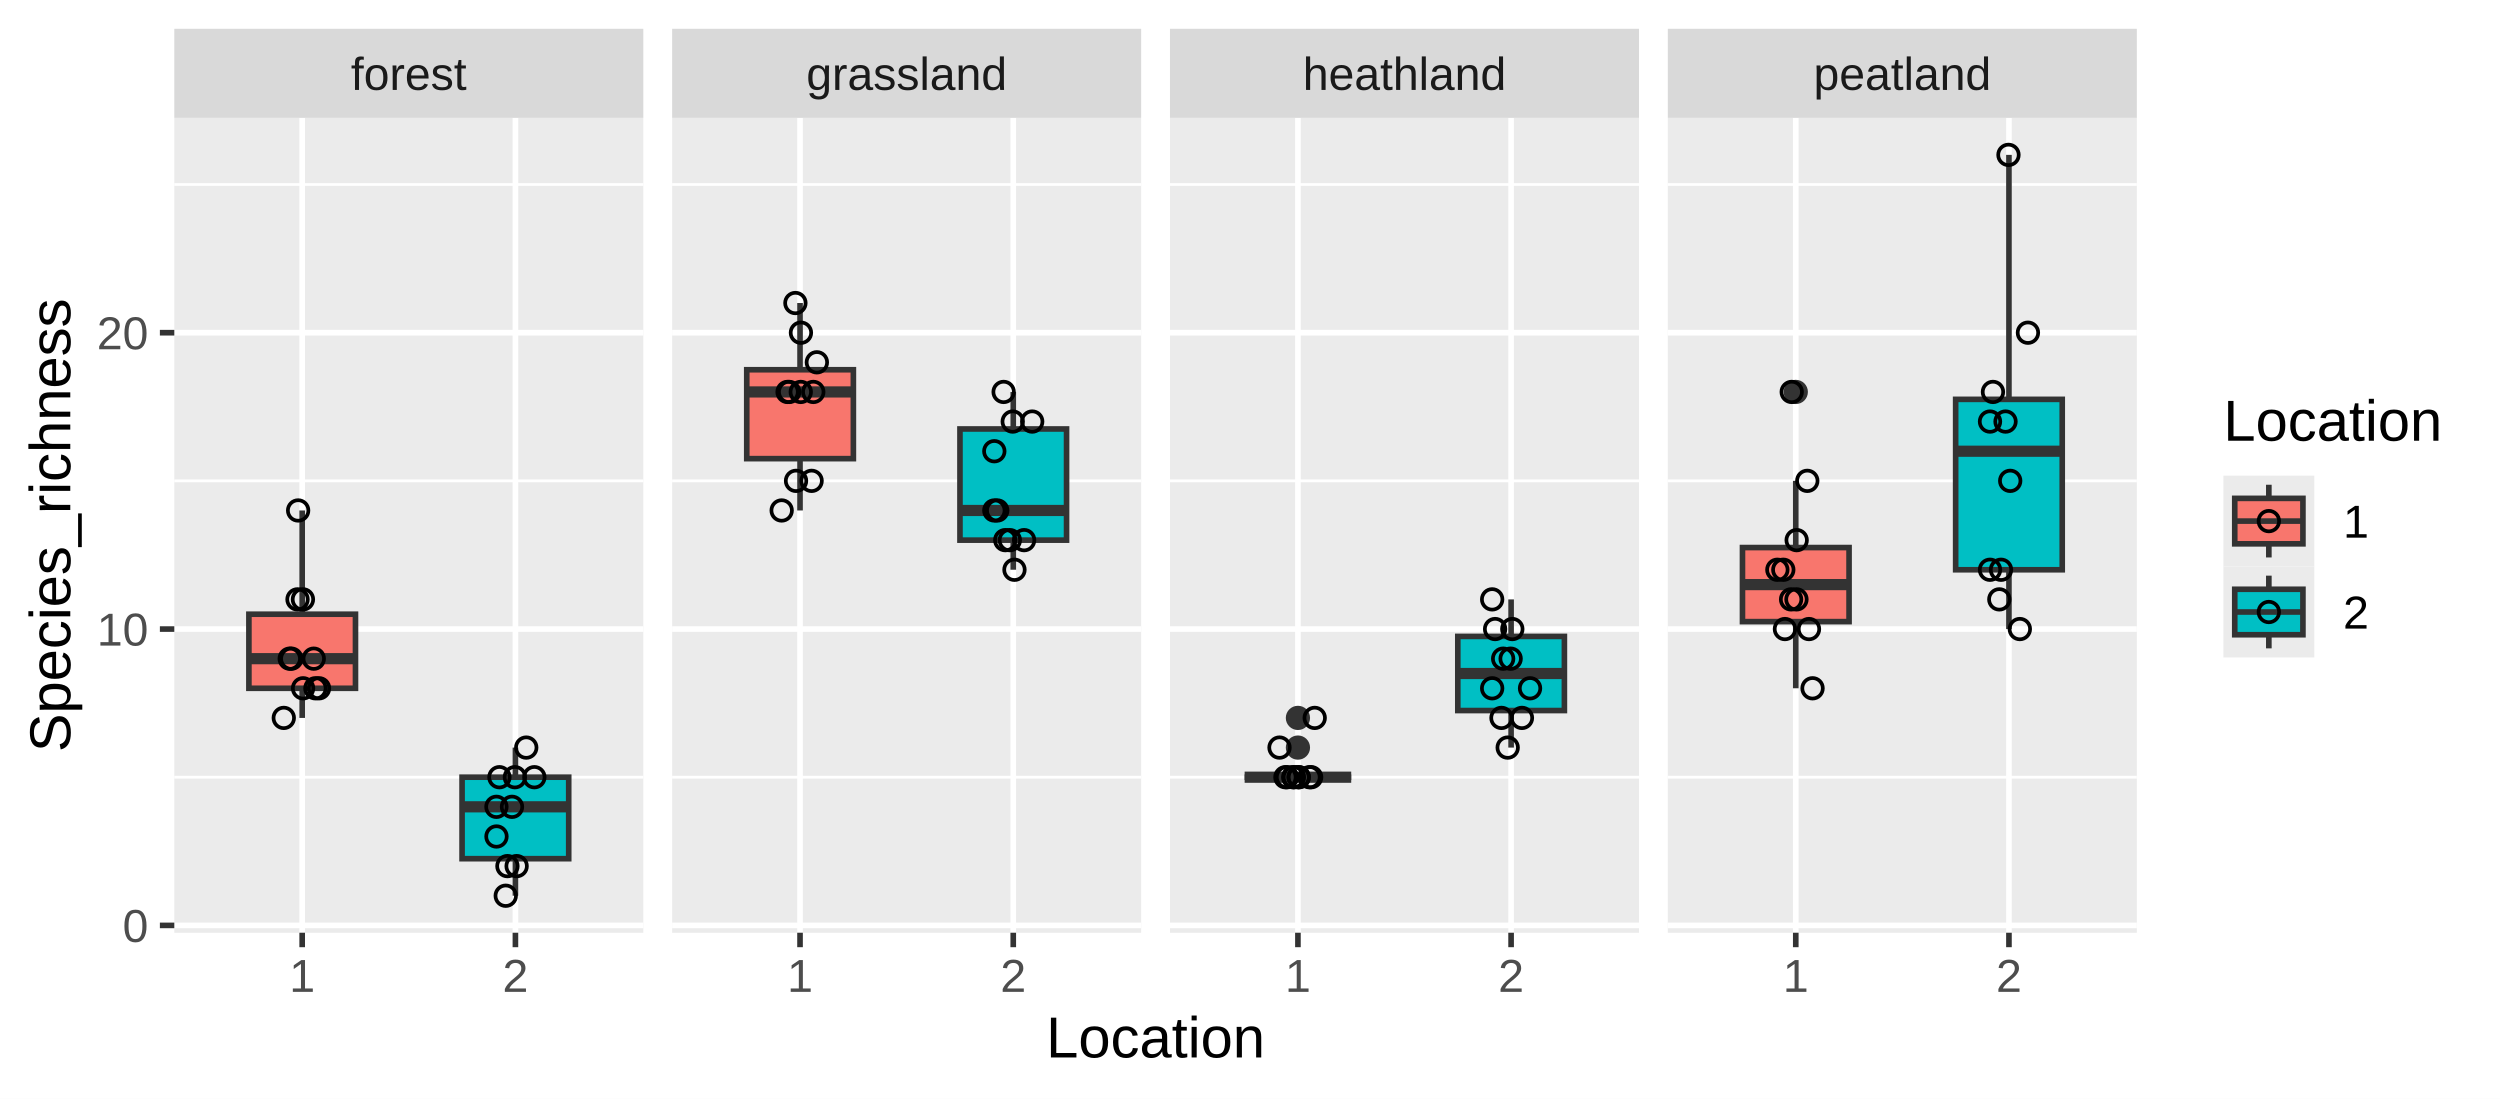
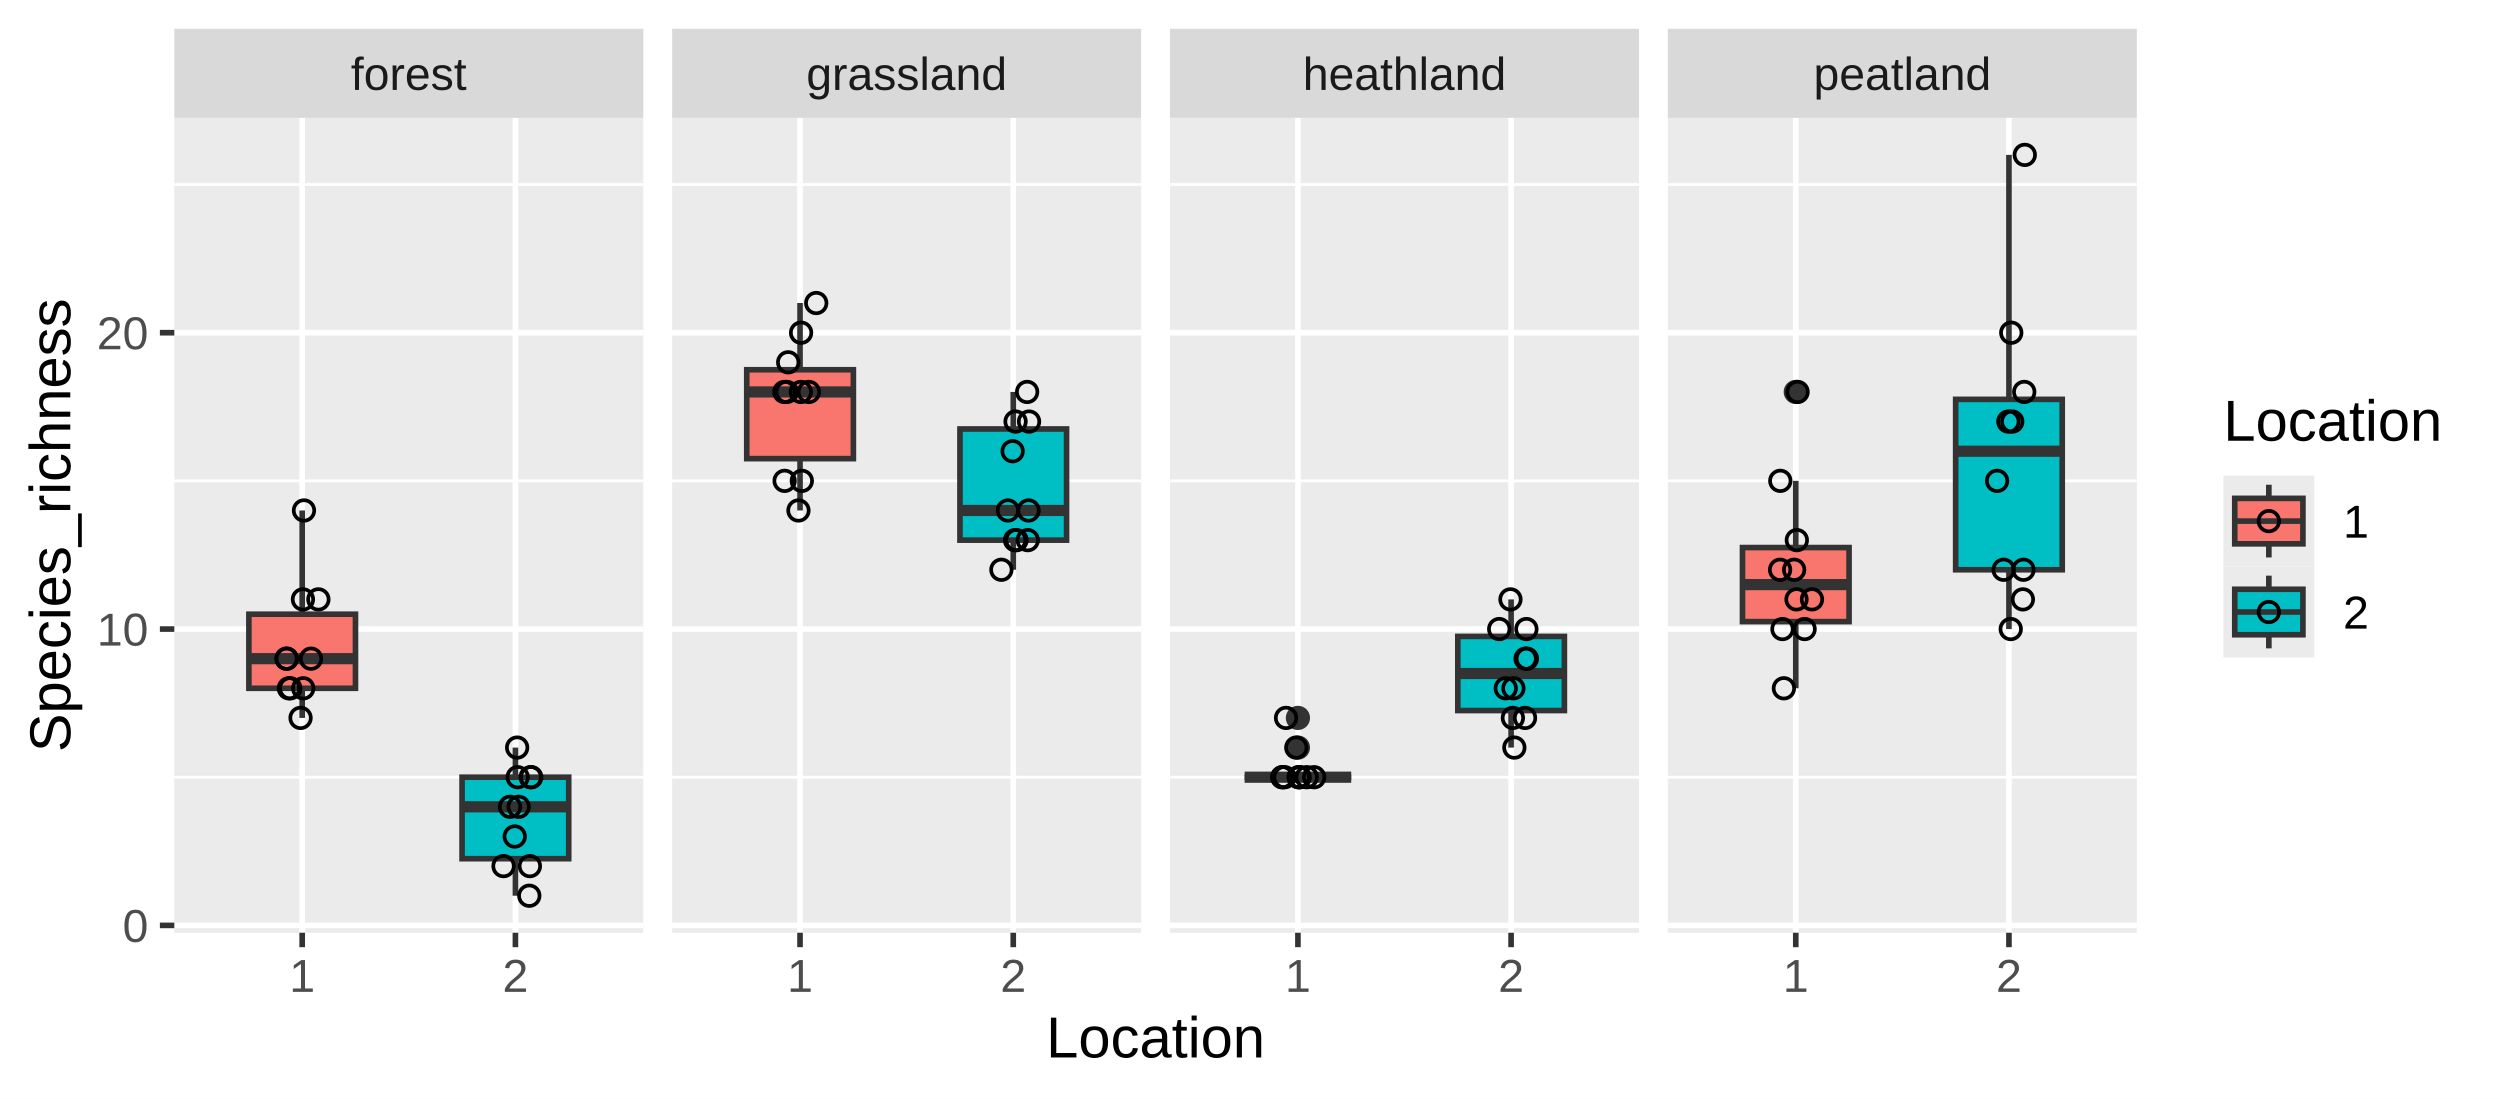
<svg xmlns="http://www.w3.org/2000/svg" width="475.20pt" height="208.80pt" viewBox="0 0 475.20 208.80">
  <g class="svglite">
    <defs>
      <style type="text/css">
    .svglite line, .svglite polyline, .svglite polygon, .svglite path, .svglite rect, .svglite circle {
      fill: none;
      stroke: #000000;
      stroke-linecap: round;
      stroke-linejoin: round;
      stroke-miterlimit: 10.00;
    }
    .svglite text {
      white-space: pre;
    }
    .svglite g.glyphgroup path {
      fill: inherit;
      stroke: none;
    }
  </style>
    </defs>
    <rect width="100%" height="100%" style="stroke: none; fill: #FFFFFF;" />
    <defs>
      <clipPath id="cpMC4wMHw0NzUuMjB8MC4wMHwyMDguODA=">
        <rect x="0.00" y="0.00" width="475.20" height="208.80" />
      </clipPath>
    </defs>
    <g clip-path="url(#cpMC4wMHw0NzUuMjB8MC4wMHwyMDguODA=)">
      <rect x="0" y="0.00" width="475.20" height="208.80" style="stroke-width: 1.07; stroke: #FFFFFF; fill: #FFFFFF;" />
    </g>
    <defs>
      <clipPath id="cpMzMuMTN8MTIyLjI4fDIyLjQwfDE3Ny4zMA==">
        <rect x="33.13" y="22.40" width="89.15" height="154.91" />
      </clipPath>
    </defs>
    <g clip-path="url(#cpMzMuMTN8MTIyLjI4fDIyLjQwfDE3Ny4zMA==)">
      <rect x="33.13" y="22.40" width="89.15" height="154.91" style="stroke-width: 1.07; stroke: none; fill: #EBEBEB;" />
      <polyline points="33.13,147.73 122.28,147.73 " style="stroke-width: 0.53; stroke: #FFFFFF; stroke-linecap: butt;" />
      <polyline points="33.13,91.40 122.28,91.40 " style="stroke-width: 0.53; stroke: #FFFFFF; stroke-linecap: butt;" />
      <polyline points="33.13,35.07 122.28,35.07 " style="stroke-width: 0.53; stroke: #FFFFFF; stroke-linecap: butt;" />
      <polyline points="33.13,175.90 122.28,175.90 " style="stroke-width: 1.07; stroke: #FFFFFF; stroke-linecap: butt;" />
      <polyline points="33.13,119.57 122.28,119.57 " style="stroke-width: 1.07; stroke: #FFFFFF; stroke-linecap: butt;" />
      <polyline points="33.13,63.24 122.28,63.24 " style="stroke-width: 1.07; stroke: #FFFFFF; stroke-linecap: butt;" />
      <polyline points="57.44,177.30 57.44,22.40 " style="stroke-width: 1.07; stroke: #FFFFFF; stroke-linecap: butt;" />
      <polyline points="97.97,177.30 97.97,22.40 " style="stroke-width: 1.07; stroke: #FFFFFF; stroke-linecap: butt;" />
      <line x1="57.44" y1="116.75" x2="57.44" y2="97.03" style="stroke-width: 1.07; stroke: #333333; stroke-linecap: butt;" />
      <line x1="57.44" y1="130.83" x2="57.44" y2="136.46" style="stroke-width: 1.07; stroke: #333333; stroke-linecap: butt;" />
      <polygon points="47.31,116.75 47.31,130.83 67.57,130.83 67.57,116.75 47.31,116.75 " style="stroke-width: 1.07; stroke: #333333; stroke-linecap: butt; stroke-linejoin: miter; fill: #F8766D;" />
      <line x1="47.31" y1="125.20" x2="67.57" y2="125.20" style="stroke-width: 2.13; stroke: #333333; stroke-linecap: butt; stroke-linejoin: miter;" />
      <line x1="97.97" y1="147.73" x2="97.97" y2="142.10" style="stroke-width: 1.07; stroke: #333333; stroke-linecap: butt;" />
      <line x1="97.97" y1="163.22" x2="97.97" y2="170.26" style="stroke-width: 1.07; stroke: #333333; stroke-linecap: butt;" />
      <polygon points="87.83,147.73 87.83,163.22 108.10,163.22 108.10,147.73 87.83,147.73 " style="stroke-width: 1.07; stroke: #333333; stroke-linecap: butt; stroke-linejoin: miter; fill: #00BFC4;" />
      <line x1="87.83" y1="153.36" x2="108.10" y2="153.36" style="stroke-width: 2.13; stroke: #333333; stroke-linecap: butt; stroke-linejoin: miter;" />
      <circle cx="57.58" cy="113.93" r="1.95" style="stroke-width: 0.71;" />
-       <circle cx="55.38" cy="125.20" r="1.95" style="stroke-width: 0.71;" />
-       <circle cx="56.55" cy="113.93" r="1.95" style="stroke-width: 0.71;" />
-       <circle cx="56.67" cy="97.03" r="1.95" style="stroke-width: 0.71;" />
-       <circle cx="59.64" cy="125.20" r="1.95" style="stroke-width: 0.71;" />
-       <circle cx="60.64" cy="130.83" r="1.95" style="stroke-width: 0.71;" />
-       <circle cx="57.61" cy="130.83" r="1.95" style="stroke-width: 0.71;" />
-       <circle cx="55.07" cy="125.20" r="1.95" style="stroke-width: 0.71;" />
-       <circle cx="53.94" cy="136.46" r="1.95" style="stroke-width: 0.71;" />
-       <circle cx="59.95" cy="130.83" r="1.95" style="stroke-width: 0.71;" />
-       <circle cx="97.87" cy="147.73" r="1.95" style="stroke-width: 0.71;" />
-       <circle cx="94.93" cy="147.73" r="1.95" style="stroke-width: 0.71;" />
-       <circle cx="94.36" cy="153.36" r="1.95" style="stroke-width: 0.71;" />
-       <circle cx="101.57" cy="147.73" r="1.95" style="stroke-width: 0.71;" />
-       <circle cx="96.13" cy="170.26" r="1.95" style="stroke-width: 0.71;" />
-       <circle cx="94.37" cy="159.00" r="1.95" style="stroke-width: 0.71;" />
-       <circle cx="98.20" cy="164.63" r="1.95" style="stroke-width: 0.71;" />
-       <circle cx="96.45" cy="164.63" r="1.95" style="stroke-width: 0.71;" />
-       <circle cx="100.03" cy="142.10" r="1.95" style="stroke-width: 0.71;" />
-       <circle cx="97.32" cy="153.36" r="1.95" style="stroke-width: 0.71;" />
+       <circle cx="59.12" cy="125.20" r="1.95" style="stroke-width: 0.71;" />
+       <circle cx="60.52" cy="113.93" r="1.95" style="stroke-width: 0.71;" />
+       <circle cx="57.78" cy="97.03" r="1.95" style="stroke-width: 0.71;" />
+       <circle cx="54.50" cy="125.20" r="1.95" style="stroke-width: 0.71;" />
+       <circle cx="55.18" cy="130.83" r="1.95" style="stroke-width: 0.71;" />
+       <circle cx="57.64" cy="130.83" r="1.95" style="stroke-width: 0.71;" />
+       <circle cx="54.46" cy="125.20" r="1.95" style="stroke-width: 0.71;" />
+       <circle cx="57.13" cy="136.46" r="1.95" style="stroke-width: 0.71;" />
+       <circle cx="54.91" cy="130.83" r="1.95" style="stroke-width: 0.71;" />
+       <circle cx="100.97" cy="147.73" r="1.95" style="stroke-width: 0.71;" />
+       <circle cx="100.87" cy="147.73" r="1.95" style="stroke-width: 0.71;" />
+       <circle cx="96.95" cy="153.36" r="1.95" style="stroke-width: 0.71;" />
+       <circle cx="98.40" cy="147.73" r="1.95" style="stroke-width: 0.71;" />
+       <circle cx="100.61" cy="170.26" r="1.95" style="stroke-width: 0.71;" />
+       <circle cx="97.84" cy="159.00" r="1.95" style="stroke-width: 0.71;" />
+       <circle cx="95.71" cy="164.63" r="1.95" style="stroke-width: 0.71;" />
+       <circle cx="100.72" cy="164.63" r="1.95" style="stroke-width: 0.71;" />
+       <circle cx="98.30" cy="142.10" r="1.95" style="stroke-width: 0.71;" />
+       <circle cx="98.59" cy="153.36" r="1.95" style="stroke-width: 0.71;" />
    </g>
    <g clip-path="url(#cpMC4wMHw0NzUuMjB8MC4wMHwyMDguODA=)">
</g>
    <defs>
      <clipPath id="cpMTI3Ljc2fDIxNi45MXwyMi40MHwxNzcuMzA=">
        <rect x="127.76" y="22.40" width="89.15" height="154.91" />
      </clipPath>
    </defs>
    <g clip-path="url(#cpMTI3Ljc2fDIxNi45MXwyMi40MHwxNzcuMzA=)">
      <rect x="127.76" y="22.40" width="89.15" height="154.91" style="stroke-width: 1.07; stroke: none; fill: #EBEBEB;" />
      <polyline points="127.76,147.73 216.91,147.73 " style="stroke-width: 0.53; stroke: #FFFFFF; stroke-linecap: butt;" />
      <polyline points="127.76,91.40 216.91,91.40 " style="stroke-width: 0.53; stroke: #FFFFFF; stroke-linecap: butt;" />
      <polyline points="127.76,35.07 216.91,35.07 " style="stroke-width: 0.53; stroke: #FFFFFF; stroke-linecap: butt;" />
      <polyline points="127.76,175.90 216.91,175.90 " style="stroke-width: 1.07; stroke: #FFFFFF; stroke-linecap: butt;" />
      <polyline points="127.76,119.57 216.91,119.57 " style="stroke-width: 1.07; stroke: #FFFFFF; stroke-linecap: butt;" />
      <polyline points="127.76,63.24 216.91,63.24 " style="stroke-width: 1.07; stroke: #FFFFFF; stroke-linecap: butt;" />
      <polyline points="152.07,177.30 152.07,22.40 " style="stroke-width: 1.07; stroke: #FFFFFF; stroke-linecap: butt;" />
      <polyline points="192.60,177.30 192.60,22.40 " style="stroke-width: 1.07; stroke: #FFFFFF; stroke-linecap: butt;" />
      <line x1="152.07" y1="70.28" x2="152.07" y2="57.60" style="stroke-width: 1.07; stroke: #333333; stroke-linecap: butt;" />
      <line x1="152.07" y1="87.18" x2="152.07" y2="97.03" style="stroke-width: 1.07; stroke: #333333; stroke-linecap: butt;" />
      <polygon points="141.94,70.28 141.94,87.18 162.21,87.18 162.21,70.28 141.94,70.28 " style="stroke-width: 1.07; stroke: #333333; stroke-linecap: butt; stroke-linejoin: miter; fill: #F8766D;" />
      <line x1="141.94" y1="74.50" x2="162.21" y2="74.50" style="stroke-width: 2.13; stroke: #333333; stroke-linecap: butt; stroke-linejoin: miter;" />
      <line x1="192.60" y1="81.54" x2="192.60" y2="74.50" style="stroke-width: 1.07; stroke: #333333; stroke-linecap: butt;" />
      <line x1="192.60" y1="102.67" x2="192.60" y2="108.30" style="stroke-width: 1.07; stroke: #333333; stroke-linecap: butt;" />
      <polygon points="182.47,81.54 182.47,102.67 202.73,102.67 202.73,81.54 182.47,81.54 " style="stroke-width: 1.07; stroke: #333333; stroke-linecap: butt; stroke-linejoin: miter; fill: #00BFC4;" />
      <line x1="182.47" y1="97.03" x2="202.73" y2="97.03" style="stroke-width: 2.13; stroke: #333333; stroke-linecap: butt; stroke-linejoin: miter;" />
-       <circle cx="152.21" cy="74.50" r="1.95" style="stroke-width: 0.71;" />
-       <circle cx="150.01" cy="74.50" r="1.95" style="stroke-width: 0.71;" />
-       <circle cx="151.19" cy="57.60" r="1.95" style="stroke-width: 0.71;" />
-       <circle cx="151.31" cy="91.40" r="1.95" style="stroke-width: 0.71;" />
-       <circle cx="154.27" cy="91.40" r="1.95" style="stroke-width: 0.71;" />
-       <circle cx="155.27" cy="68.87" r="1.95" style="stroke-width: 0.71;" />
-       <circle cx="152.24" cy="63.24" r="1.95" style="stroke-width: 0.71;" />
-       <circle cx="149.70" cy="74.50" r="1.95" style="stroke-width: 0.71;" />
-       <circle cx="148.58" cy="97.03" r="1.95" style="stroke-width: 0.71;" />
-       <circle cx="154.59" cy="74.50" r="1.95" style="stroke-width: 0.71;" />
-       <circle cx="192.50" cy="80.13" r="1.95" style="stroke-width: 0.71;" />
-       <circle cx="189.56" cy="97.03" r="1.95" style="stroke-width: 0.71;" />
-       <circle cx="189.00" cy="97.03" r="1.95" style="stroke-width: 0.71;" />
-       <circle cx="196.20" cy="80.13" r="1.95" style="stroke-width: 0.71;" />
-       <circle cx="190.77" cy="74.50" r="1.95" style="stroke-width: 0.71;" />
-       <circle cx="189.00" cy="85.77" r="1.95" style="stroke-width: 0.71;" />
-       <circle cx="192.83" cy="108.30" r="1.95" style="stroke-width: 0.71;" />
-       <circle cx="191.08" cy="102.67" r="1.95" style="stroke-width: 0.71;" />
-       <circle cx="194.66" cy="102.67" r="1.95" style="stroke-width: 0.71;" />
-       <circle cx="191.95" cy="102.67" r="1.95" style="stroke-width: 0.71;" />
+       <circle cx="152.22" cy="74.50" r="1.95" style="stroke-width: 0.71;" />
+       <circle cx="153.75" cy="74.50" r="1.95" style="stroke-width: 0.71;" />
+       <circle cx="155.15" cy="57.60" r="1.95" style="stroke-width: 0.71;" />
+       <circle cx="152.41" cy="91.40" r="1.95" style="stroke-width: 0.71;" />
+       <circle cx="149.14" cy="91.40" r="1.95" style="stroke-width: 0.71;" />
+       <circle cx="149.82" cy="68.87" r="1.95" style="stroke-width: 0.71;" />
+       <circle cx="152.27" cy="63.24" r="1.95" style="stroke-width: 0.71;" />
+       <circle cx="149.09" cy="74.50" r="1.95" style="stroke-width: 0.71;" />
+       <circle cx="151.77" cy="97.03" r="1.95" style="stroke-width: 0.71;" />
+       <circle cx="149.55" cy="74.50" r="1.95" style="stroke-width: 0.71;" />
+       <circle cx="195.60" cy="80.13" r="1.95" style="stroke-width: 0.71;" />
+       <circle cx="195.51" cy="97.03" r="1.95" style="stroke-width: 0.71;" />
+       <circle cx="191.58" cy="97.03" r="1.95" style="stroke-width: 0.71;" />
+       <circle cx="193.04" cy="80.13" r="1.95" style="stroke-width: 0.71;" />
+       <circle cx="195.24" cy="74.50" r="1.95" style="stroke-width: 0.71;" />
+       <circle cx="192.48" cy="85.77" r="1.95" style="stroke-width: 0.71;" />
+       <circle cx="190.34" cy="108.30" r="1.95" style="stroke-width: 0.71;" />
+       <circle cx="195.35" cy="102.67" r="1.95" style="stroke-width: 0.71;" />
+       <circle cx="192.94" cy="102.67" r="1.95" style="stroke-width: 0.71;" />
+       <circle cx="193.22" cy="102.67" r="1.95" style="stroke-width: 0.71;" />
    </g>
    <g clip-path="url(#cpMC4wMHw0NzUuMjB8MC4wMHwyMDguODA=)">
</g>
    <defs>
      <clipPath id="cpMjIyLjM5fDMxMS41NXwyMi40MHwxNzcuMzA=">
        <rect x="222.39" y="22.40" width="89.15" height="154.91" />
      </clipPath>
    </defs>
    <g clip-path="url(#cpMjIyLjM5fDMxMS41NXwyMi40MHwxNzcuMzA=)">
      <rect x="222.39" y="22.40" width="89.15" height="154.91" style="stroke-width: 1.07; stroke: none; fill: #EBEBEB;" />
      <polyline points="222.39,147.73 311.55,147.73 " style="stroke-width: 0.53; stroke: #FFFFFF; stroke-linecap: butt;" />
      <polyline points="222.39,91.40 311.55,91.40 " style="stroke-width: 0.53; stroke: #FFFFFF; stroke-linecap: butt;" />
      <polyline points="222.39,35.07 311.55,35.07 " style="stroke-width: 0.53; stroke: #FFFFFF; stroke-linecap: butt;" />
      <polyline points="222.39,175.90 311.55,175.90 " style="stroke-width: 1.07; stroke: #FFFFFF; stroke-linecap: butt;" />
      <polyline points="222.39,119.57 311.55,119.57 " style="stroke-width: 1.07; stroke: #FFFFFF; stroke-linecap: butt;" />
      <polyline points="222.39,63.24 311.55,63.24 " style="stroke-width: 1.07; stroke: #FFFFFF; stroke-linecap: butt;" />
      <polyline points="246.71,177.30 246.71,22.40 " style="stroke-width: 1.07; stroke: #FFFFFF; stroke-linecap: butt;" />
      <polyline points="287.23,177.30 287.23,22.40 " style="stroke-width: 1.07; stroke: #FFFFFF; stroke-linecap: butt;" />
      <circle cx="246.71" cy="136.46" r="1.95" style="stroke-width: 0.71; stroke: #333333; fill: #333333;" />
      <circle cx="246.71" cy="142.10" r="1.95" style="stroke-width: 0.71; stroke: #333333; fill: #333333;" />
      <line x1="246.71" y1="147.73" x2="246.71" y2="147.73" style="stroke-width: 1.07; stroke: #333333; stroke-linecap: butt;" />
      <line x1="246.71" y1="147.73" x2="246.71" y2="147.73" style="stroke-width: 1.07; stroke: #333333; stroke-linecap: butt;" />
      <polygon points="236.58,147.73 236.58,147.73 256.84,147.73 256.84,147.73 236.58,147.73 " style="stroke-width: 1.07; stroke: #333333; stroke-linecap: butt; stroke-linejoin: miter; fill: #F8766D;" />
      <line x1="236.58" y1="147.73" x2="256.84" y2="147.73" style="stroke-width: 2.13; stroke: #333333; stroke-linecap: butt; stroke-linejoin: miter;" />
      <line x1="287.23" y1="120.97" x2="287.23" y2="113.93" style="stroke-width: 1.07; stroke: #333333; stroke-linecap: butt;" />
      <line x1="287.23" y1="135.06" x2="287.23" y2="142.10" style="stroke-width: 1.07; stroke: #333333; stroke-linecap: butt;" />
      <polygon points="277.10,120.97 277.10,135.06 297.36,135.06 297.36,120.97 277.10,120.97 " style="stroke-width: 1.07; stroke: #333333; stroke-linecap: butt; stroke-linejoin: miter; fill: #00BFC4;" />
      <line x1="277.10" y1="128.02" x2="297.36" y2="128.02" style="stroke-width: 2.13; stroke: #333333; stroke-linecap: butt; stroke-linejoin: miter;" />
-       <circle cx="246.84" cy="147.73" r="1.95" style="stroke-width: 0.71;" />
-       <circle cx="244.64" cy="147.73" r="1.95" style="stroke-width: 0.71;" />
-       <circle cx="245.82" cy="147.73" r="1.95" style="stroke-width: 0.71;" />
-       <circle cx="245.94" cy="147.73" r="1.95" style="stroke-width: 0.71;" />
-       <circle cx="248.90" cy="147.73" r="1.95" style="stroke-width: 0.71;" />
-       <circle cx="249.90" cy="136.46" r="1.95" style="stroke-width: 0.71;" />
-       <circle cx="246.87" cy="147.73" r="1.95" style="stroke-width: 0.71;" />
-       <circle cx="244.33" cy="147.73" r="1.95" style="stroke-width: 0.71;" />
-       <circle cx="243.21" cy="142.10" r="1.95" style="stroke-width: 0.71;" />
-       <circle cx="249.22" cy="147.73" r="1.95" style="stroke-width: 0.71;" />
-       <circle cx="287.14" cy="125.20" r="1.95" style="stroke-width: 0.71;" />
-       <circle cx="284.19" cy="119.57" r="1.95" style="stroke-width: 0.71;" />
-       <circle cx="283.63" cy="130.83" r="1.95" style="stroke-width: 0.71;" />
-       <circle cx="290.83" cy="130.83" r="1.95" style="stroke-width: 0.71;" />
-       <circle cx="285.40" cy="136.46" r="1.95" style="stroke-width: 0.71;" />
-       <circle cx="283.63" cy="113.93" r="1.95" style="stroke-width: 0.71;" />
-       <circle cx="287.46" cy="119.57" r="1.95" style="stroke-width: 0.71;" />
-       <circle cx="285.72" cy="125.20" r="1.95" style="stroke-width: 0.71;" />
-       <circle cx="289.29" cy="136.46" r="1.95" style="stroke-width: 0.71;" />
-       <circle cx="286.58" cy="142.10" r="1.95" style="stroke-width: 0.71;" />
+       <circle cx="246.85" cy="147.73" r="1.95" style="stroke-width: 0.71;" />
+       <circle cx="248.38" cy="147.73" r="1.95" style="stroke-width: 0.71;" />
+       <circle cx="249.79" cy="147.73" r="1.95" style="stroke-width: 0.71;" />
+       <circle cx="247.04" cy="147.73" r="1.95" style="stroke-width: 0.71;" />
+       <circle cx="243.77" cy="147.73" r="1.95" style="stroke-width: 0.71;" />
+       <circle cx="244.45" cy="136.46" r="1.95" style="stroke-width: 0.71;" />
+       <circle cx="246.90" cy="147.73" r="1.95" style="stroke-width: 0.71;" />
+       <circle cx="243.73" cy="147.73" r="1.95" style="stroke-width: 0.71;" />
+       <circle cx="246.40" cy="142.10" r="1.95" style="stroke-width: 0.71;" />
+       <circle cx="244.18" cy="147.73" r="1.95" style="stroke-width: 0.71;" />
+       <circle cx="290.23" cy="125.20" r="1.95" style="stroke-width: 0.71;" />
+       <circle cx="290.14" cy="119.57" r="1.95" style="stroke-width: 0.71;" />
+       <circle cx="286.21" cy="130.83" r="1.95" style="stroke-width: 0.71;" />
+       <circle cx="287.67" cy="130.83" r="1.95" style="stroke-width: 0.71;" />
+       <circle cx="289.88" cy="136.46" r="1.95" style="stroke-width: 0.71;" />
+       <circle cx="287.11" cy="113.93" r="1.95" style="stroke-width: 0.71;" />
+       <circle cx="284.97" cy="119.57" r="1.95" style="stroke-width: 0.71;" />
+       <circle cx="289.98" cy="125.20" r="1.95" style="stroke-width: 0.71;" />
+       <circle cx="287.57" cy="136.46" r="1.95" style="stroke-width: 0.71;" />
+       <circle cx="287.85" cy="142.10" r="1.95" style="stroke-width: 0.71;" />
    </g>
    <g clip-path="url(#cpMC4wMHw0NzUuMjB8MC4wMHwyMDguODA=)">
</g>
    <defs>
      <clipPath id="cpMzE3LjAyfDQwNi4xOHwyMi40MHwxNzcuMzA=">
        <rect x="317.02" y="22.40" width="89.15" height="154.91" />
      </clipPath>
    </defs>
    <g clip-path="url(#cpMzE3LjAyfDQwNi4xOHwyMi40MHwxNzcuMzA=)">
      <rect x="317.02" y="22.40" width="89.15" height="154.91" style="stroke-width: 1.07; stroke: none; fill: #EBEBEB;" />
      <polyline points="317.02,147.73 406.18,147.73 " style="stroke-width: 0.53; stroke: #FFFFFF; stroke-linecap: butt;" />
      <polyline points="317.02,91.40 406.18,91.40 " style="stroke-width: 0.53; stroke: #FFFFFF; stroke-linecap: butt;" />
      <polyline points="317.02,35.07 406.18,35.07 " style="stroke-width: 0.53; stroke: #FFFFFF; stroke-linecap: butt;" />
      <polyline points="317.02,175.90 406.18,175.90 " style="stroke-width: 1.07; stroke: #FFFFFF; stroke-linecap: butt;" />
      <polyline points="317.02,119.57 406.18,119.57 " style="stroke-width: 1.07; stroke: #FFFFFF; stroke-linecap: butt;" />
      <polyline points="317.02,63.24 406.18,63.24 " style="stroke-width: 1.07; stroke: #FFFFFF; stroke-linecap: butt;" />
      <polyline points="341.34,177.30 341.34,22.40 " style="stroke-width: 1.07; stroke: #FFFFFF; stroke-linecap: butt;" />
      <polyline points="381.86,177.30 381.86,22.40 " style="stroke-width: 1.07; stroke: #FFFFFF; stroke-linecap: butt;" />
      <circle cx="341.34" cy="74.50" r="1.95" style="stroke-width: 0.71; stroke: #333333; fill: #333333;" />
      <line x1="341.34" y1="104.08" x2="341.34" y2="91.40" style="stroke-width: 1.07; stroke: #333333; stroke-linecap: butt;" />
      <line x1="341.34" y1="118.16" x2="341.34" y2="130.83" style="stroke-width: 1.07; stroke: #333333; stroke-linecap: butt;" />
      <polygon points="331.21,104.08 331.21,118.16 351.47,118.16 351.47,104.08 331.21,104.08 " style="stroke-width: 1.07; stroke: #333333; stroke-linecap: butt; stroke-linejoin: miter; fill: #F8766D;" />
      <line x1="331.21" y1="111.12" x2="351.47" y2="111.12" style="stroke-width: 2.13; stroke: #333333; stroke-linecap: butt; stroke-linejoin: miter;" />
      <line x1="381.86" y1="75.91" x2="381.86" y2="29.44" style="stroke-width: 1.07; stroke: #333333; stroke-linecap: butt;" />
      <line x1="381.86" y1="108.30" x2="381.86" y2="119.57" style="stroke-width: 1.07; stroke: #333333; stroke-linecap: butt;" />
      <polygon points="371.73,75.91 371.73,108.30 391.99,108.30 391.99,75.91 371.73,75.91 " style="stroke-width: 1.07; stroke: #333333; stroke-linecap: butt; stroke-linejoin: miter; fill: #00BFC4;" />
      <line x1="371.73" y1="85.77" x2="391.99" y2="85.77" style="stroke-width: 2.13; stroke: #333333; stroke-linecap: butt; stroke-linejoin: miter;" />
-       <circle cx="341.47" cy="113.93" r="1.95" style="stroke-width: 0.71;" />
-       <circle cx="339.28" cy="119.57" r="1.95" style="stroke-width: 0.71;" />
-       <circle cx="340.45" cy="113.93" r="1.95" style="stroke-width: 0.71;" />
-       <circle cx="340.57" cy="74.50" r="1.95" style="stroke-width: 0.71;" />
-       <circle cx="343.53" cy="91.40" r="1.95" style="stroke-width: 0.71;" />
-       <circle cx="344.53" cy="130.83" r="1.95" style="stroke-width: 0.71;" />
-       <circle cx="341.51" cy="102.67" r="1.95" style="stroke-width: 0.71;" />
-       <circle cx="338.97" cy="108.30" r="1.95" style="stroke-width: 0.71;" />
-       <circle cx="337.84" cy="108.30" r="1.95" style="stroke-width: 0.71;" />
-       <circle cx="343.85" cy="119.57" r="1.95" style="stroke-width: 0.71;" />
-       <circle cx="381.77" cy="29.44" r="1.95" style="stroke-width: 0.71;" />
-       <circle cx="378.82" cy="74.50" r="1.95" style="stroke-width: 0.71;" />
-       <circle cx="378.26" cy="108.30" r="1.95" style="stroke-width: 0.71;" />
-       <circle cx="385.47" cy="63.24" r="1.95" style="stroke-width: 0.71;" />
-       <circle cx="380.03" cy="113.93" r="1.95" style="stroke-width: 0.71;" />
-       <circle cx="378.26" cy="80.13" r="1.95" style="stroke-width: 0.71;" />
-       <circle cx="382.10" cy="91.40" r="1.95" style="stroke-width: 0.71;" />
-       <circle cx="380.35" cy="108.30" r="1.95" style="stroke-width: 0.71;" />
-       <circle cx="383.93" cy="119.57" r="1.95" style="stroke-width: 0.71;" />
-       <circle cx="381.21" cy="80.13" r="1.95" style="stroke-width: 0.71;" />
+       <circle cx="341.48" cy="113.93" r="1.95" style="stroke-width: 0.71;" />
+       <circle cx="343.02" cy="119.57" r="1.95" style="stroke-width: 0.71;" />
+       <circle cx="344.42" cy="113.93" r="1.95" style="stroke-width: 0.71;" />
+       <circle cx="341.68" cy="74.50" r="1.95" style="stroke-width: 0.71;" />
+       <circle cx="338.40" cy="91.40" r="1.95" style="stroke-width: 0.71;" />
+       <circle cx="339.08" cy="130.83" r="1.95" style="stroke-width: 0.71;" />
+       <circle cx="341.54" cy="102.67" r="1.95" style="stroke-width: 0.71;" />
+       <circle cx="338.36" cy="108.30" r="1.95" style="stroke-width: 0.71;" />
+       <circle cx="341.03" cy="108.30" r="1.95" style="stroke-width: 0.71;" />
+       <circle cx="338.81" cy="119.57" r="1.95" style="stroke-width: 0.71;" />
+       <circle cx="384.87" cy="29.44" r="1.95" style="stroke-width: 0.71;" />
+       <circle cx="384.77" cy="74.50" r="1.95" style="stroke-width: 0.71;" />
+       <circle cx="380.85" cy="108.30" r="1.95" style="stroke-width: 0.71;" />
+       <circle cx="382.30" cy="63.24" r="1.95" style="stroke-width: 0.71;" />
+       <circle cx="384.51" cy="113.93" r="1.95" style="stroke-width: 0.71;" />
+       <circle cx="381.74" cy="80.13" r="1.95" style="stroke-width: 0.71;" />
+       <circle cx="379.61" cy="91.40" r="1.95" style="stroke-width: 0.71;" />
+       <circle cx="384.62" cy="108.30" r="1.95" style="stroke-width: 0.71;" />
+       <circle cx="382.20" cy="119.57" r="1.95" style="stroke-width: 0.71;" />
+       <circle cx="382.49" cy="80.13" r="1.95" style="stroke-width: 0.71;" />
    </g>
    <g clip-path="url(#cpMC4wMHw0NzUuMjB8MC4wMHwyMDguODA=)">
</g>
    <defs>
      <clipPath id="cpMzMuMTN8MTIyLjI4fDUuNDh8MjIuNDA=">
        <rect x="33.13" y="5.48" width="89.15" height="16.92" />
      </clipPath>
    </defs>
    <g clip-path="url(#cpMzMuMTN8MTIyLjI4fDUuNDh8MjIuNDA=)">
      <rect x="33.13" y="5.48" width="89.15" height="16.92" style="stroke-width: 1.07; stroke: none; fill: #D9D9D9;" />
      <text x="77.70" y="17.09" text-anchor="middle" style="font-size: 8.80px;fill: #1A1A1A; font-family: &quot;Arial&quot;;" textLength="21.98px" lengthAdjust="spacingAndGlyphs">forest</text>
    </g>
    <g clip-path="url(#cpMC4wMHw0NzUuMjB8MC4wMHwyMDguODA=)">
</g>
    <defs>
      <clipPath id="cpMTI3Ljc2fDIxNi45MXw1LjQ4fDIyLjQw">
        <rect x="127.76" y="5.48" width="89.15" height="16.92" />
      </clipPath>
    </defs>
    <g clip-path="url(#cpMTI3Ljc2fDIxNi45MXw1LjQ4fDIyLjQw)">
      <rect x="127.76" y="5.48" width="89.15" height="16.92" style="stroke-width: 1.07; stroke: none; fill: #D9D9D9;" />
      <text x="172.34" y="17.09" text-anchor="middle" style="font-size: 8.80px;fill: #1A1A1A; font-family: &quot;Arial&quot;;" textLength="38.14px" lengthAdjust="spacingAndGlyphs">grassland</text>
    </g>
    <g clip-path="url(#cpMC4wMHw0NzUuMjB8MC4wMHwyMDguODA=)">
</g>
    <defs>
      <clipPath id="cpMjIyLjM5fDMxMS41NXw1LjQ4fDIyLjQw">
        <rect x="222.39" y="5.48" width="89.15" height="16.92" />
      </clipPath>
    </defs>
    <g clip-path="url(#cpMjIyLjM5fDMxMS41NXw1LjQ4fDIyLjQw)">
      <rect x="222.39" y="5.48" width="89.15" height="16.92" style="stroke-width: 1.07; stroke: none; fill: #D9D9D9;" />
      <text x="266.97" y="17.09" text-anchor="middle" style="font-size: 8.80px;fill: #1A1A1A; font-family: &quot;Arial&quot;;" textLength="38.62px" lengthAdjust="spacingAndGlyphs">heathland</text>
    </g>
    <g clip-path="url(#cpMC4wMHw0NzUuMjB8MC4wMHwyMDguODA=)">
</g>
    <defs>
      <clipPath id="cpMzE3LjAyfDQwNi4xOHw1LjQ4fDIyLjQw">
        <rect x="317.02" y="5.48" width="89.15" height="16.92" />
      </clipPath>
    </defs>
    <g clip-path="url(#cpMzE3LjAyfDQwNi4xOHw1LjQ4fDIyLjQw)">
      <rect x="317.02" y="5.48" width="89.15" height="16.92" style="stroke-width: 1.07; stroke: none; fill: #D9D9D9;" />
      <text x="361.60" y="17.09" text-anchor="middle" style="font-size: 8.80px;fill: #1A1A1A; font-family: &quot;Arial&quot;;" textLength="33.73px" lengthAdjust="spacingAndGlyphs">peatland</text>
    </g>
    <g clip-path="url(#cpMC4wMHw0NzUuMjB8MC4wMHwyMDguODA=)">
      <polyline points="57.44,180.04 57.44,177.30 " style="stroke-width: 1.07; stroke: #333333; stroke-linecap: butt;" />
      <polyline points="97.97,180.04 97.97,177.30 " style="stroke-width: 1.07; stroke: #333333; stroke-linecap: butt;" />
      <text x="57.44" y="188.54" text-anchor="middle" style="font-size: 8.80px;fill: #4D4D4D; font-family: &quot;Arial&quot;;" textLength="4.89px" lengthAdjust="spacingAndGlyphs">1</text>
      <text x="97.97" y="188.54" text-anchor="middle" style="font-size: 8.80px;fill: #4D4D4D; font-family: &quot;Arial&quot;;" textLength="4.89px" lengthAdjust="spacingAndGlyphs">2</text>
      <polyline points="152.07,180.04 152.07,177.30 " style="stroke-width: 1.07; stroke: #333333; stroke-linecap: butt;" />
      <polyline points="192.60,180.04 192.60,177.30 " style="stroke-width: 1.07; stroke: #333333; stroke-linecap: butt;" />
      <text x="152.07" y="188.54" text-anchor="middle" style="font-size: 8.80px;fill: #4D4D4D; font-family: &quot;Arial&quot;;" textLength="4.89px" lengthAdjust="spacingAndGlyphs">1</text>
      <text x="192.60" y="188.54" text-anchor="middle" style="font-size: 8.80px;fill: #4D4D4D; font-family: &quot;Arial&quot;;" textLength="4.89px" lengthAdjust="spacingAndGlyphs">2</text>
      <polyline points="246.71,180.04 246.71,177.30 " style="stroke-width: 1.07; stroke: #333333; stroke-linecap: butt;" />
      <polyline points="287.23,180.04 287.23,177.30 " style="stroke-width: 1.07; stroke: #333333; stroke-linecap: butt;" />
      <text x="246.71" y="188.54" text-anchor="middle" style="font-size: 8.80px;fill: #4D4D4D; font-family: &quot;Arial&quot;;" textLength="4.89px" lengthAdjust="spacingAndGlyphs">1</text>
      <text x="287.23" y="188.54" text-anchor="middle" style="font-size: 8.80px;fill: #4D4D4D; font-family: &quot;Arial&quot;;" textLength="4.89px" lengthAdjust="spacingAndGlyphs">2</text>
      <polyline points="341.34,180.04 341.34,177.30 " style="stroke-width: 1.07; stroke: #333333; stroke-linecap: butt;" />
      <polyline points="381.86,180.04 381.86,177.30 " style="stroke-width: 1.07; stroke: #333333; stroke-linecap: butt;" />
      <text x="341.34" y="188.54" text-anchor="middle" style="font-size: 8.80px;fill: #4D4D4D; font-family: &quot;Arial&quot;;" textLength="4.89px" lengthAdjust="spacingAndGlyphs">1</text>
      <text x="381.86" y="188.54" text-anchor="middle" style="font-size: 8.80px;fill: #4D4D4D; font-family: &quot;Arial&quot;;" textLength="4.89px" lengthAdjust="spacingAndGlyphs">2</text>
      <text x="28.20" y="179.05" text-anchor="end" style="font-size: 8.80px;fill: #4D4D4D; font-family: &quot;Arial&quot;;" textLength="4.89px" lengthAdjust="spacingAndGlyphs">0</text>
      <text x="28.20" y="122.72" text-anchor="end" style="font-size: 8.80px;fill: #4D4D4D; font-family: &quot;Arial&quot;;" textLength="9.78px" lengthAdjust="spacingAndGlyphs">10</text>
      <text x="28.20" y="66.39" text-anchor="end" style="font-size: 8.80px;fill: #4D4D4D; font-family: &quot;Arial&quot;;" textLength="9.78px" lengthAdjust="spacingAndGlyphs">20</text>
      <polyline points="30.39,175.90 33.13,175.90 " style="stroke-width: 1.07; stroke: #333333; stroke-linecap: butt;" />
      <polyline points="30.39,119.57 33.13,119.57 " style="stroke-width: 1.07; stroke: #333333; stroke-linecap: butt;" />
      <polyline points="30.39,63.24 33.13,63.24 " style="stroke-width: 1.07; stroke: #333333; stroke-linecap: butt;" />
      <text x="219.65" y="201.00" text-anchor="middle" style="font-size: 11.00px; font-family: &quot;Arial&quot;;" textLength="41.62px" lengthAdjust="spacingAndGlyphs">Location</text>
      <text transform="translate(13.36,99.85) rotate(-90)" text-anchor="middle" style="font-size: 11.00px; font-family: &quot;Arial&quot;;" textLength="86.25px" lengthAdjust="spacingAndGlyphs">Species_richness</text>
      <rect x="417.14" y="69.25" width="52.58" height="61.19" style="stroke-width: 1.07; stroke: none; fill: #FFFFFF;" />
      <text x="422.62" y="83.77" style="font-size: 11.00px; font-family: &quot;Arial&quot;;" textLength="41.62px" lengthAdjust="spacingAndGlyphs">Location</text>
      <rect x="422.62" y="90.41" width="17.28" height="17.28" style="stroke-width: 1.07; stroke: none; fill: #EBEBEB;" />
      <polyline points="431.26,105.96 431.26,103.37 " style="stroke-width: 1.07; stroke: #333333; stroke-linecap: butt; stroke-linejoin: miter;" />
      <polyline points="431.26,94.73 431.26,92.14 " style="stroke-width: 1.07; stroke: #333333; stroke-linecap: butt; stroke-linejoin: miter;" />
      <rect x="424.78" y="94.73" width="12.96" height="8.64" style="stroke-width: 1.07; stroke: #333333; stroke-linecap: butt; stroke-linejoin: miter; fill: #F8766D;" />
      <polyline points="424.78,99.05 437.74,99.05 " style="stroke-width: 1.07; stroke: #333333; stroke-linecap: butt; stroke-linejoin: miter;" />
      <polyline points="431.26,105.96 431.26,105.96 " style="stroke-width: 1.07; stroke: #333333; stroke-linecap: butt; stroke-linejoin: miter;" />
      <polyline points="431.26,92.14 431.26,92.14 " style="stroke-width: 1.07; stroke: #333333; stroke-linecap: butt; stroke-linejoin: miter;" />
      <circle cx="431.26" cy="99.05" r="1.95" style="stroke-width: 0.71;" />
      <rect x="422.62" y="107.69" width="17.28" height="17.28" style="stroke-width: 1.07; stroke: none; fill: #EBEBEB;" />
      <polyline points="431.26,123.24 431.26,120.65 " style="stroke-width: 1.07; stroke: #333333; stroke-linecap: butt; stroke-linejoin: miter;" />
      <polyline points="431.26,112.01 431.26,109.42 " style="stroke-width: 1.07; stroke: #333333; stroke-linecap: butt; stroke-linejoin: miter;" />
      <rect x="424.78" y="112.01" width="12.96" height="8.64" style="stroke-width: 1.07; stroke: #333333; stroke-linecap: butt; stroke-linejoin: miter; fill: #00BFC4;" />
      <polyline points="424.78,116.33 437.74,116.33 " style="stroke-width: 1.07; stroke: #333333; stroke-linecap: butt; stroke-linejoin: miter;" />
      <polyline points="431.26,123.24 431.26,123.24 " style="stroke-width: 1.07; stroke: #333333; stroke-linecap: butt; stroke-linejoin: miter;" />
      <polyline points="431.26,109.42 431.26,109.42 " style="stroke-width: 1.07; stroke: #333333; stroke-linecap: butt; stroke-linejoin: miter;" />
      <circle cx="431.26" cy="116.33" r="1.95" style="stroke-width: 0.71;" />
      <text x="445.38" y="102.20" style="font-size: 8.80px; font-family: &quot;Arial&quot;;" textLength="4.89px" lengthAdjust="spacingAndGlyphs">1</text>
      <text x="445.38" y="119.48" style="font-size: 8.80px; font-family: &quot;Arial&quot;;" textLength="4.89px" lengthAdjust="spacingAndGlyphs">2</text>
    </g>
  </g>
</svg>
